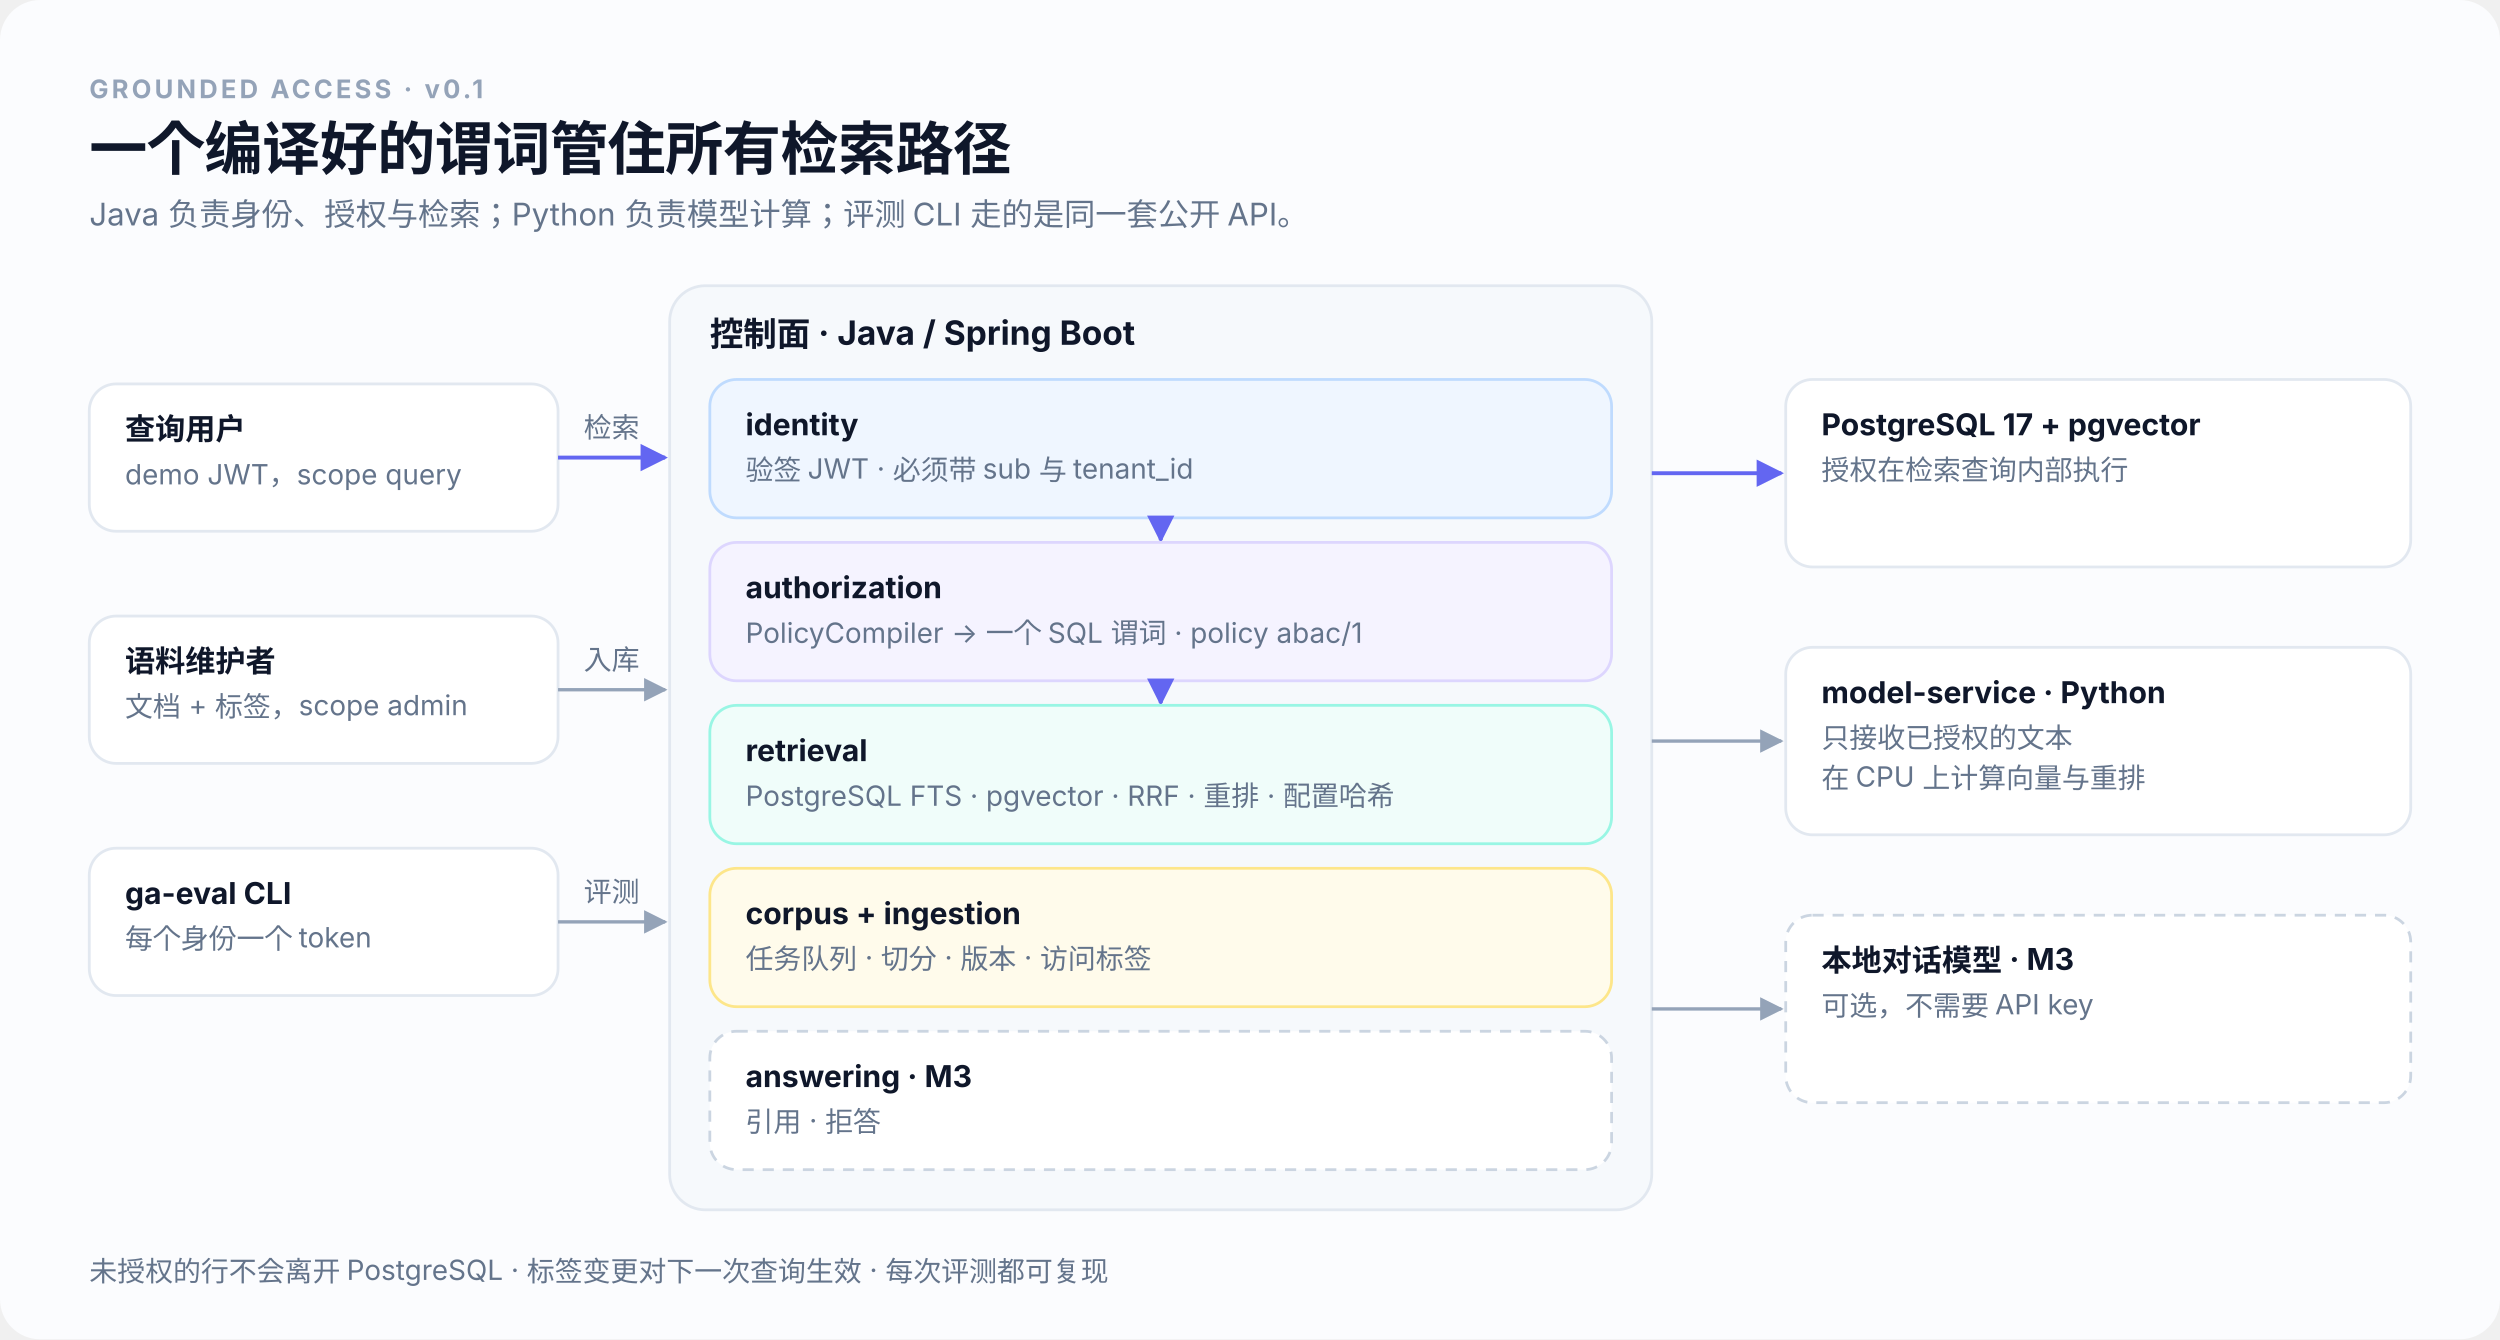
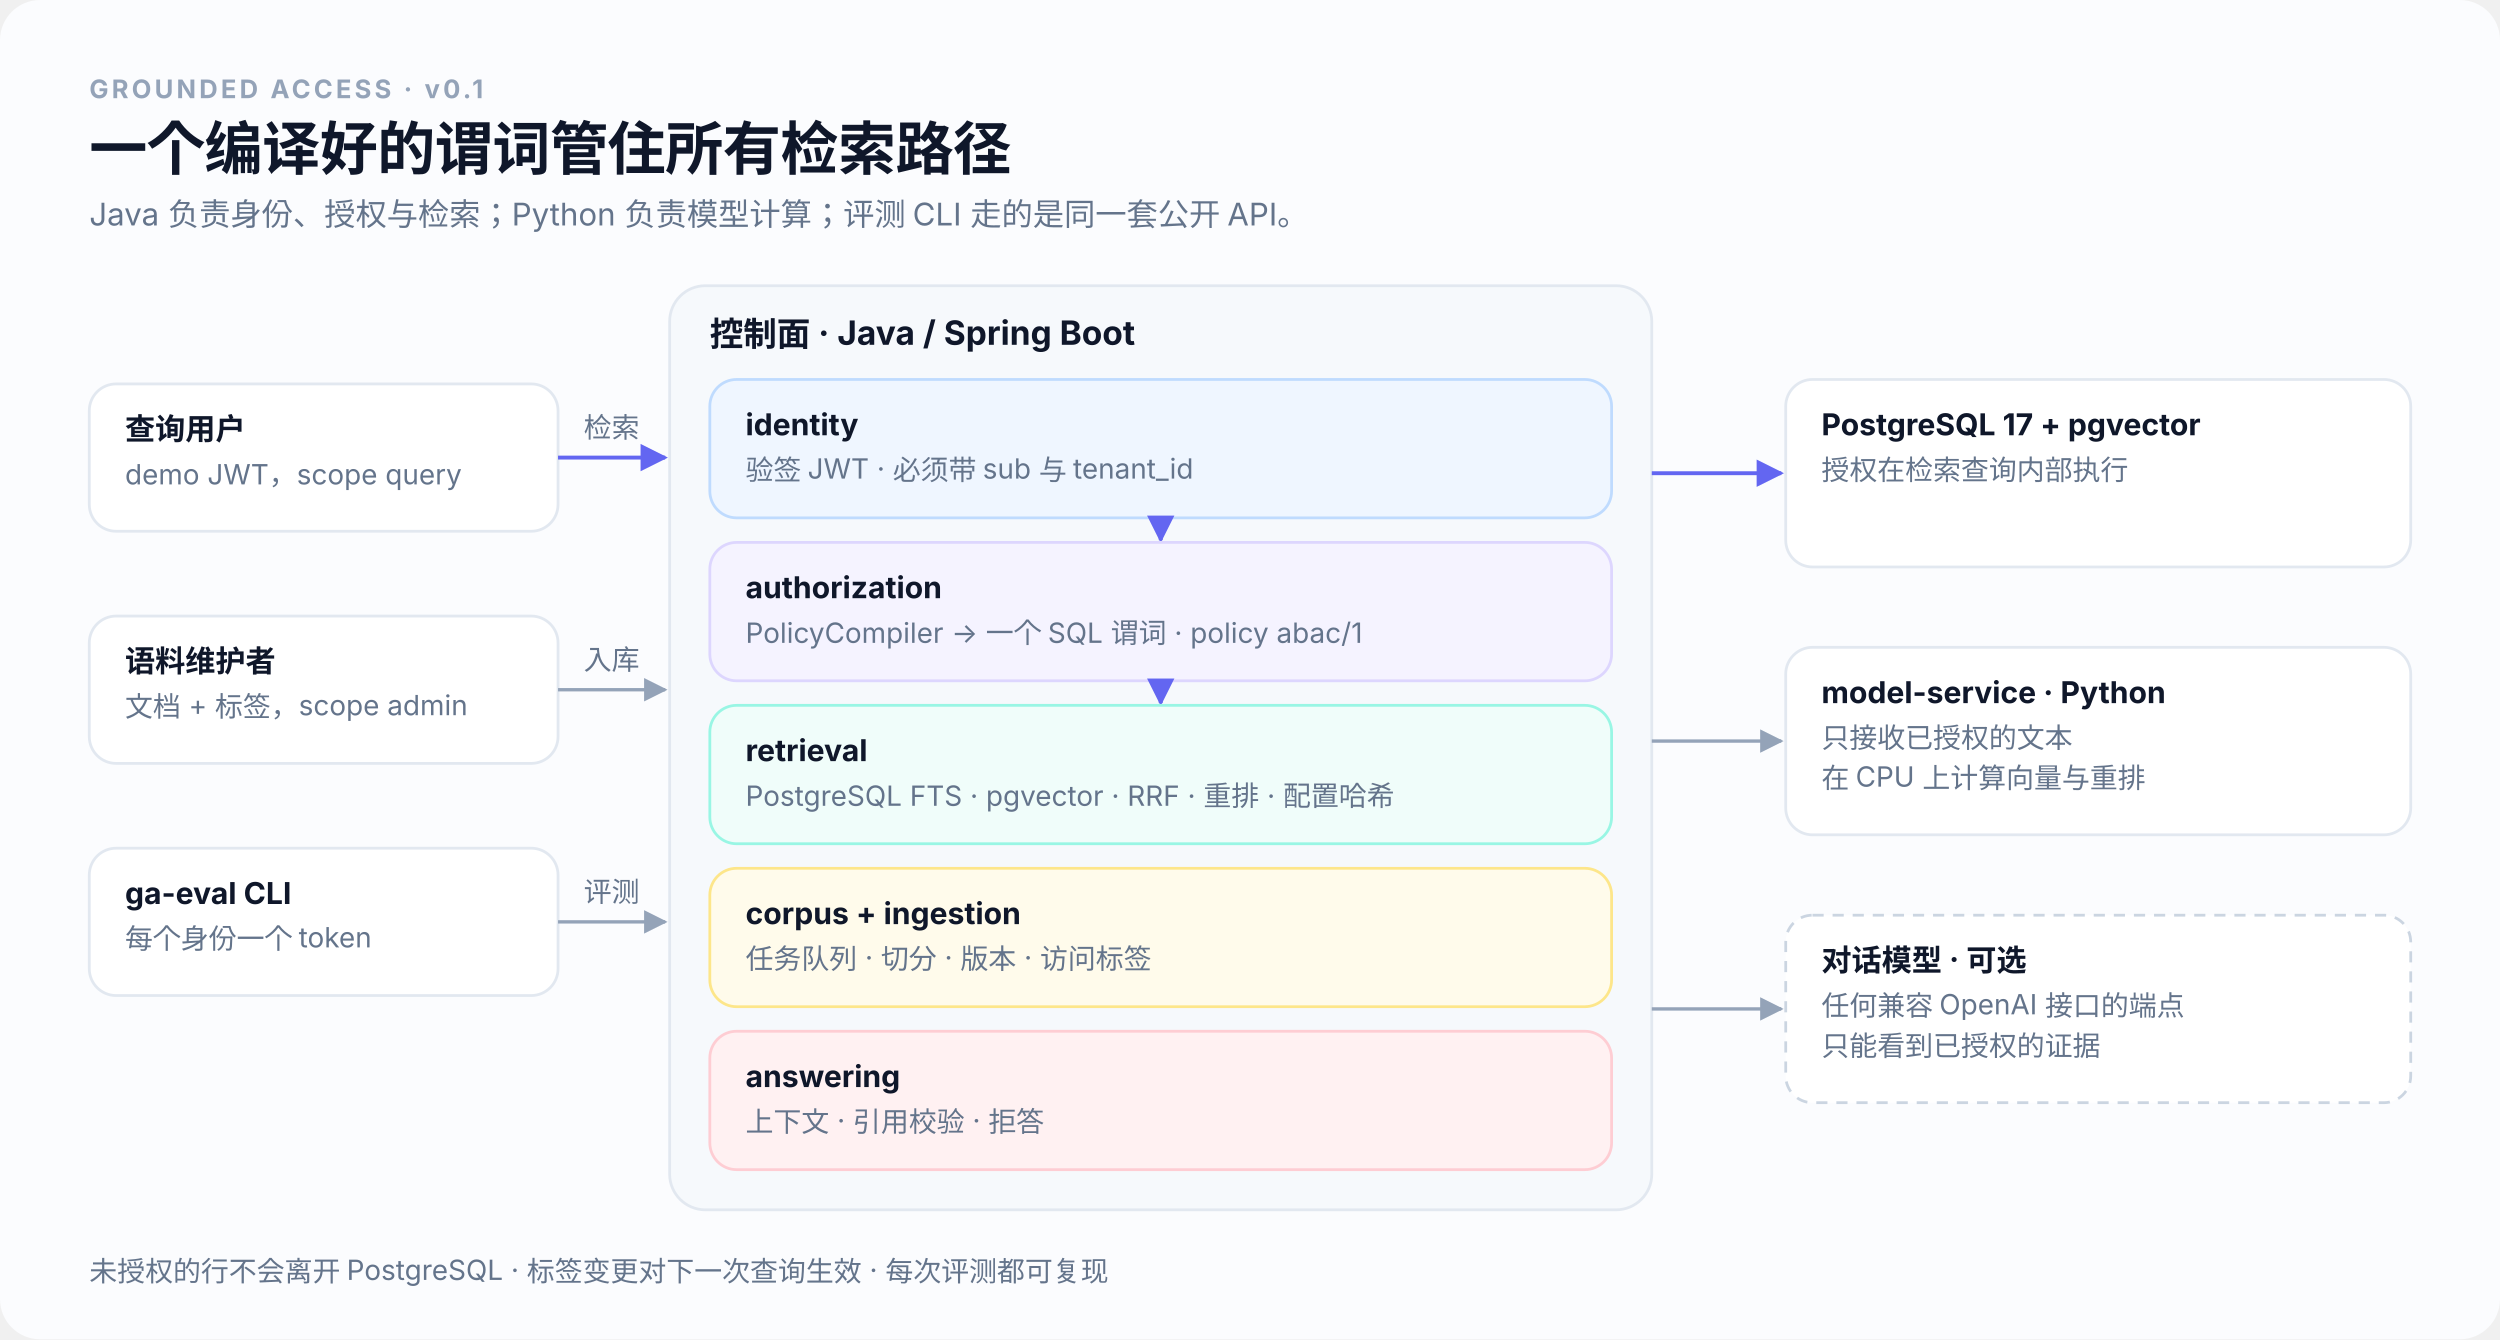
<svg xmlns="http://www.w3.org/2000/svg" viewBox="0 0 1120 600" width="1120" height="600" role="img" aria-labelledby="ttl dsc" style="max-width:100%;height:auto">
  <defs>
    <marker id="ar" viewBox="0 0 10 10" refX="9" refY="5" markerWidth="7" markerHeight="7" orient="auto-start-reverse">
      <path class="mk" d="M0 0 L10 5 L0 10 z" />
    </marker>
    <marker id="ar-v" viewBox="0 0 10 10" refX="9" refY="5" markerWidth="7" markerHeight="7" orient="auto-start-reverse">
      <path class="mk-v" d="M0 0 L10 5 L0 10 z" />
    </marker>
  </defs>
  <style>
    text{font-family:-apple-system,BlinkMacSystemFont,"Segoe UI","PingFang SC","Hiragino Sans GB","Microsoft YaHei",Inter,Roboto,sans-serif;}
    .bg{fill:#FBFCFE}
    .kicker{font-size:11.5px;font-weight:700;fill:#94A3B8;letter-spacing:1.4px}
    .title{font-size:26px;font-weight:700;fill:#0F172A;letter-spacing:-.2px}
    .sub{font-size:14px;fill:#64748B}
    .lbl{font-size:15px;font-weight:650;fill:#0F172A}
    .lbl-sm{font-size:13.5px;font-weight:650;fill:#0F172A}
    .txt{font-size:12.5px;fill:#64748B}
    .txt-d{font-size:12.5px;fill:#334155}
    .foot{font-size:12.5px;fill:#64748B}
    .mono{font-family:ui-monospace,SFMono-Regular,Menlo,Consolas,monospace;font-size:12px;font-weight:500;fill:#334155}
    .code{font-family:ui-monospace,SFMono-Regular,Menlo,Consolas,monospace;font-size:12.5px;fill:#E2E8F0}
    .codek{font-family:ui-monospace,SFMono-Regular,Menlo,Consolas,monospace;font-size:12.5px;fill:#7DD3FC}
    .num{font-size:13px;font-weight:650;fill:#0F172A}
    .big{font-size:30px;font-weight:700;fill:#0F172A}
    .bigok{font-size:30px;font-weight:700;fill:#059669}
    .card{fill:#FFFFFF;stroke:#E2E8F0;stroke-width:1.25}
    .dash{fill:#FFFFFF;stroke:#CBD5E1;stroke-width:1.25;stroke-dasharray:5 4}
    .group{fill:#F1F5F9;fill-opacity:.55;stroke:#E2E8F0;stroke-width:1.25}
    .blue{fill:#EFF6FF;stroke:#BFDBFE;stroke-width:1.25}
    .teal{fill:#F0FDFA;stroke:#99F6E4;stroke-width:1.25}
    .violet{fill:#F5F3FF;stroke:#DDD6FE;stroke-width:1.25}
    .amber{fill:#FFFBEB;stroke:#FDE68A;stroke-width:1.25}
    .rose{fill:#FFF1F2;stroke:#FECDD3;stroke-width:1.25}
    .green{fill:#ECFDF5;stroke:#A7F3D0;stroke-width:1.25}
    .dark{fill:#0F172A}
    .ln{stroke:#94A3B8;stroke-width:1.5;fill:none}
    .ln-v{stroke:#6366F1;stroke-width:1.75;fill:none}
    .mk{fill:#94A3B8}.mk-v{fill:#6366F1}
    .bar-s{fill:#38BDF8}.bar-d{fill:#6366F1}.bar-h{fill:#A78BFA}.bar-x{fill:#10B981}.bar-r{fill:#CBD5E1}
    .axis{stroke:#E2E8F0;stroke-width:1}
    .whisk{stroke:#0F172A;stroke-width:1.5}
    .pill-ok{fill:#D1FAE5}.pill-ok-t{font-size:11.5px;font-weight:700;fill:#047857}
    .pill-now{fill:#E0E7FF}.pill-now-t{font-size:11.5px;font-weight:700;fill:#4338CA}
    .pill-next{fill:#F1F5F9}.pill-next-t{font-size:11.5px;font-weight:700;fill:#64748B}
  </style>
  <rect class="bg" width="1120" height="600" rx="18" />
  <text class="kicker" x="40" y="44">GROUNDED ACCESS · v0.1</text>
  <text class="title" x="40" y="76">一个编译好的谓词管住所有检索路径</text>
  <text class="sub" x="40" y="101">Java 负责身份、授权与检索；Python 负责模型计算；评测 CLI 走的是同一套公开 API。</text>
  <rect class="card" x="40" y="172" width="210" height="66" rx="12" />
  <text class="lbl-sm" x="56" y="197">查询用户</text>
  <text class="txt" x="56" y="217">demo JWT，scope query</text>
  <path class="ln-v" d="M250 205 L298 205" marker-end="url(#ar-v)" />
  <text class="txt" x="274" y="196" text-anchor="middle">检索</text>
  <rect class="card" x="40" y="276" width="210" height="66" rx="12" />
  <text class="lbl-sm" x="56" y="301">语料维护者</text>
  <text class="txt" x="56" y="321">文档 + 标签，scope admin</text>
  <path class="ln" d="M250 309 L298 309" marker-end="url(#ar)" />
  <text class="txt" x="274" y="300" text-anchor="middle">入库</text>
  <rect class="card" x="40" y="380" width="210" height="66" rx="12" />
  <text class="lbl-sm" x="56" y="405">ga-eval CLI</text>
  <text class="txt" x="56" y="425">每个身份一个 token</text>
  <path class="ln" d="M250 413 L298 413" marker-end="url(#ar)" />
  <text class="txt" x="274" y="404" text-anchor="middle">评测</text>
  <rect class="group" x="300" y="128" width="440" height="414" rx="16" />
  <text class="lbl" x="318" y="155">控制面 · Java / Spring Boot</text>
  <rect class="blue" x="318" y="170" width="404" height="62" rx="12" />
  <text class="lbl-sm" x="334" y="195">identity</text>
  <text class="txt" x="334" y="215">验签 JWT · 必须带 sub 与 tenant_id</text>
  <path class="ln-v" d="M520 232 L520 242" marker-end="url(#ar-v)" />
  <rect class="violet" x="318" y="243" width="404" height="62" rx="12" />
  <text class="lbl-sm" x="334" y="268">authorization</text>
  <text class="txt" x="334" y="288">PolicyCompiler → 一个 SQL 谓词 · policy abac/1</text>
  <path class="ln-v" d="M520 305 L520 315" marker-end="url(#ar-v)" />
  <rect class="teal" x="318" y="316" width="404" height="62" rx="12" />
  <text class="lbl-sm" x="334" y="341">retrieval</text>
  <text class="txt" x="334" y="361">PostgreSQL FTS · pgvector · RRF · 重排 · 配置哈希</text>
  <rect class="amber" x="318" y="389" width="404" height="62" rx="12" />
  <text class="lbl-sm" x="334" y="414">corpus + ingestion</text>
  <text class="txt" x="334" y="434">任务队列 · 切分 · 版本 · 访问标签</text>
-   <rect class="dash" x="318" y="462" width="404" height="62" rx="12" />
-   <text class="lbl-sm" x="334" y="487">answering · M3</text>
-   <text class="txt" x="334" y="507">引用 · 拒答</text>
+   <rect class="rose" x="318" y="462" width="404" height="62" rx="12" />
+   <text class="lbl-sm" x="334" y="487">answering</text>
+   <text class="txt" x="334" y="507">上下文 · 引用校验 · 拒答</text>
  <rect class="card" x="800" y="170" width="280" height="84" rx="12" />
  <text class="lbl-sm" x="816" y="195">PostgreSQL 17 + pgvector</text>
  <text class="txt" x="816" y="215">授权在检索查询内部执行</text>
  <path class="ln-v" d="M740 212 L798 212" marker-end="url(#ar-v)" />
  <rect class="card" x="800" y="290" width="280" height="84" rx="12" />
  <text class="lbl-sm" x="816" y="315">model-service · Python</text>
  <text class="txt" x="816" y="335">只接收已授权的文本</text>
  <text class="txt" x="816" y="353">在 CPU 上计算向量与重排</text>
  <path class="ln" d="M740 332 L798 332" marker-end="url(#ar)" />
  <rect class="dash" x="800" y="410" width="280" height="84" rx="12" />
-   <text class="lbl-sm" x="816" y="435">本地对话模型 · M3</text>
-   <text class="txt" x="816" y="455">可选，不需要 API key</text>
+   <text class="lbl-sm" x="816" y="435">对话模型 · 可选</text>
+   <text class="txt" x="816" y="455">任何兼容 OpenAI 接口的端点</text>
+   <text class="txt" x="816" y="473">只能看到已授权的证据</text>
  <path class="ln" d="M740 452 L798 452" marker-end="url(#ar)" />
  <text class="foot" x="40" y="574">未授权的行不会离开 PostgreSQL  ·  标签变更对下一次查询生效  ·  每次评测都可复现</text>
</svg>
